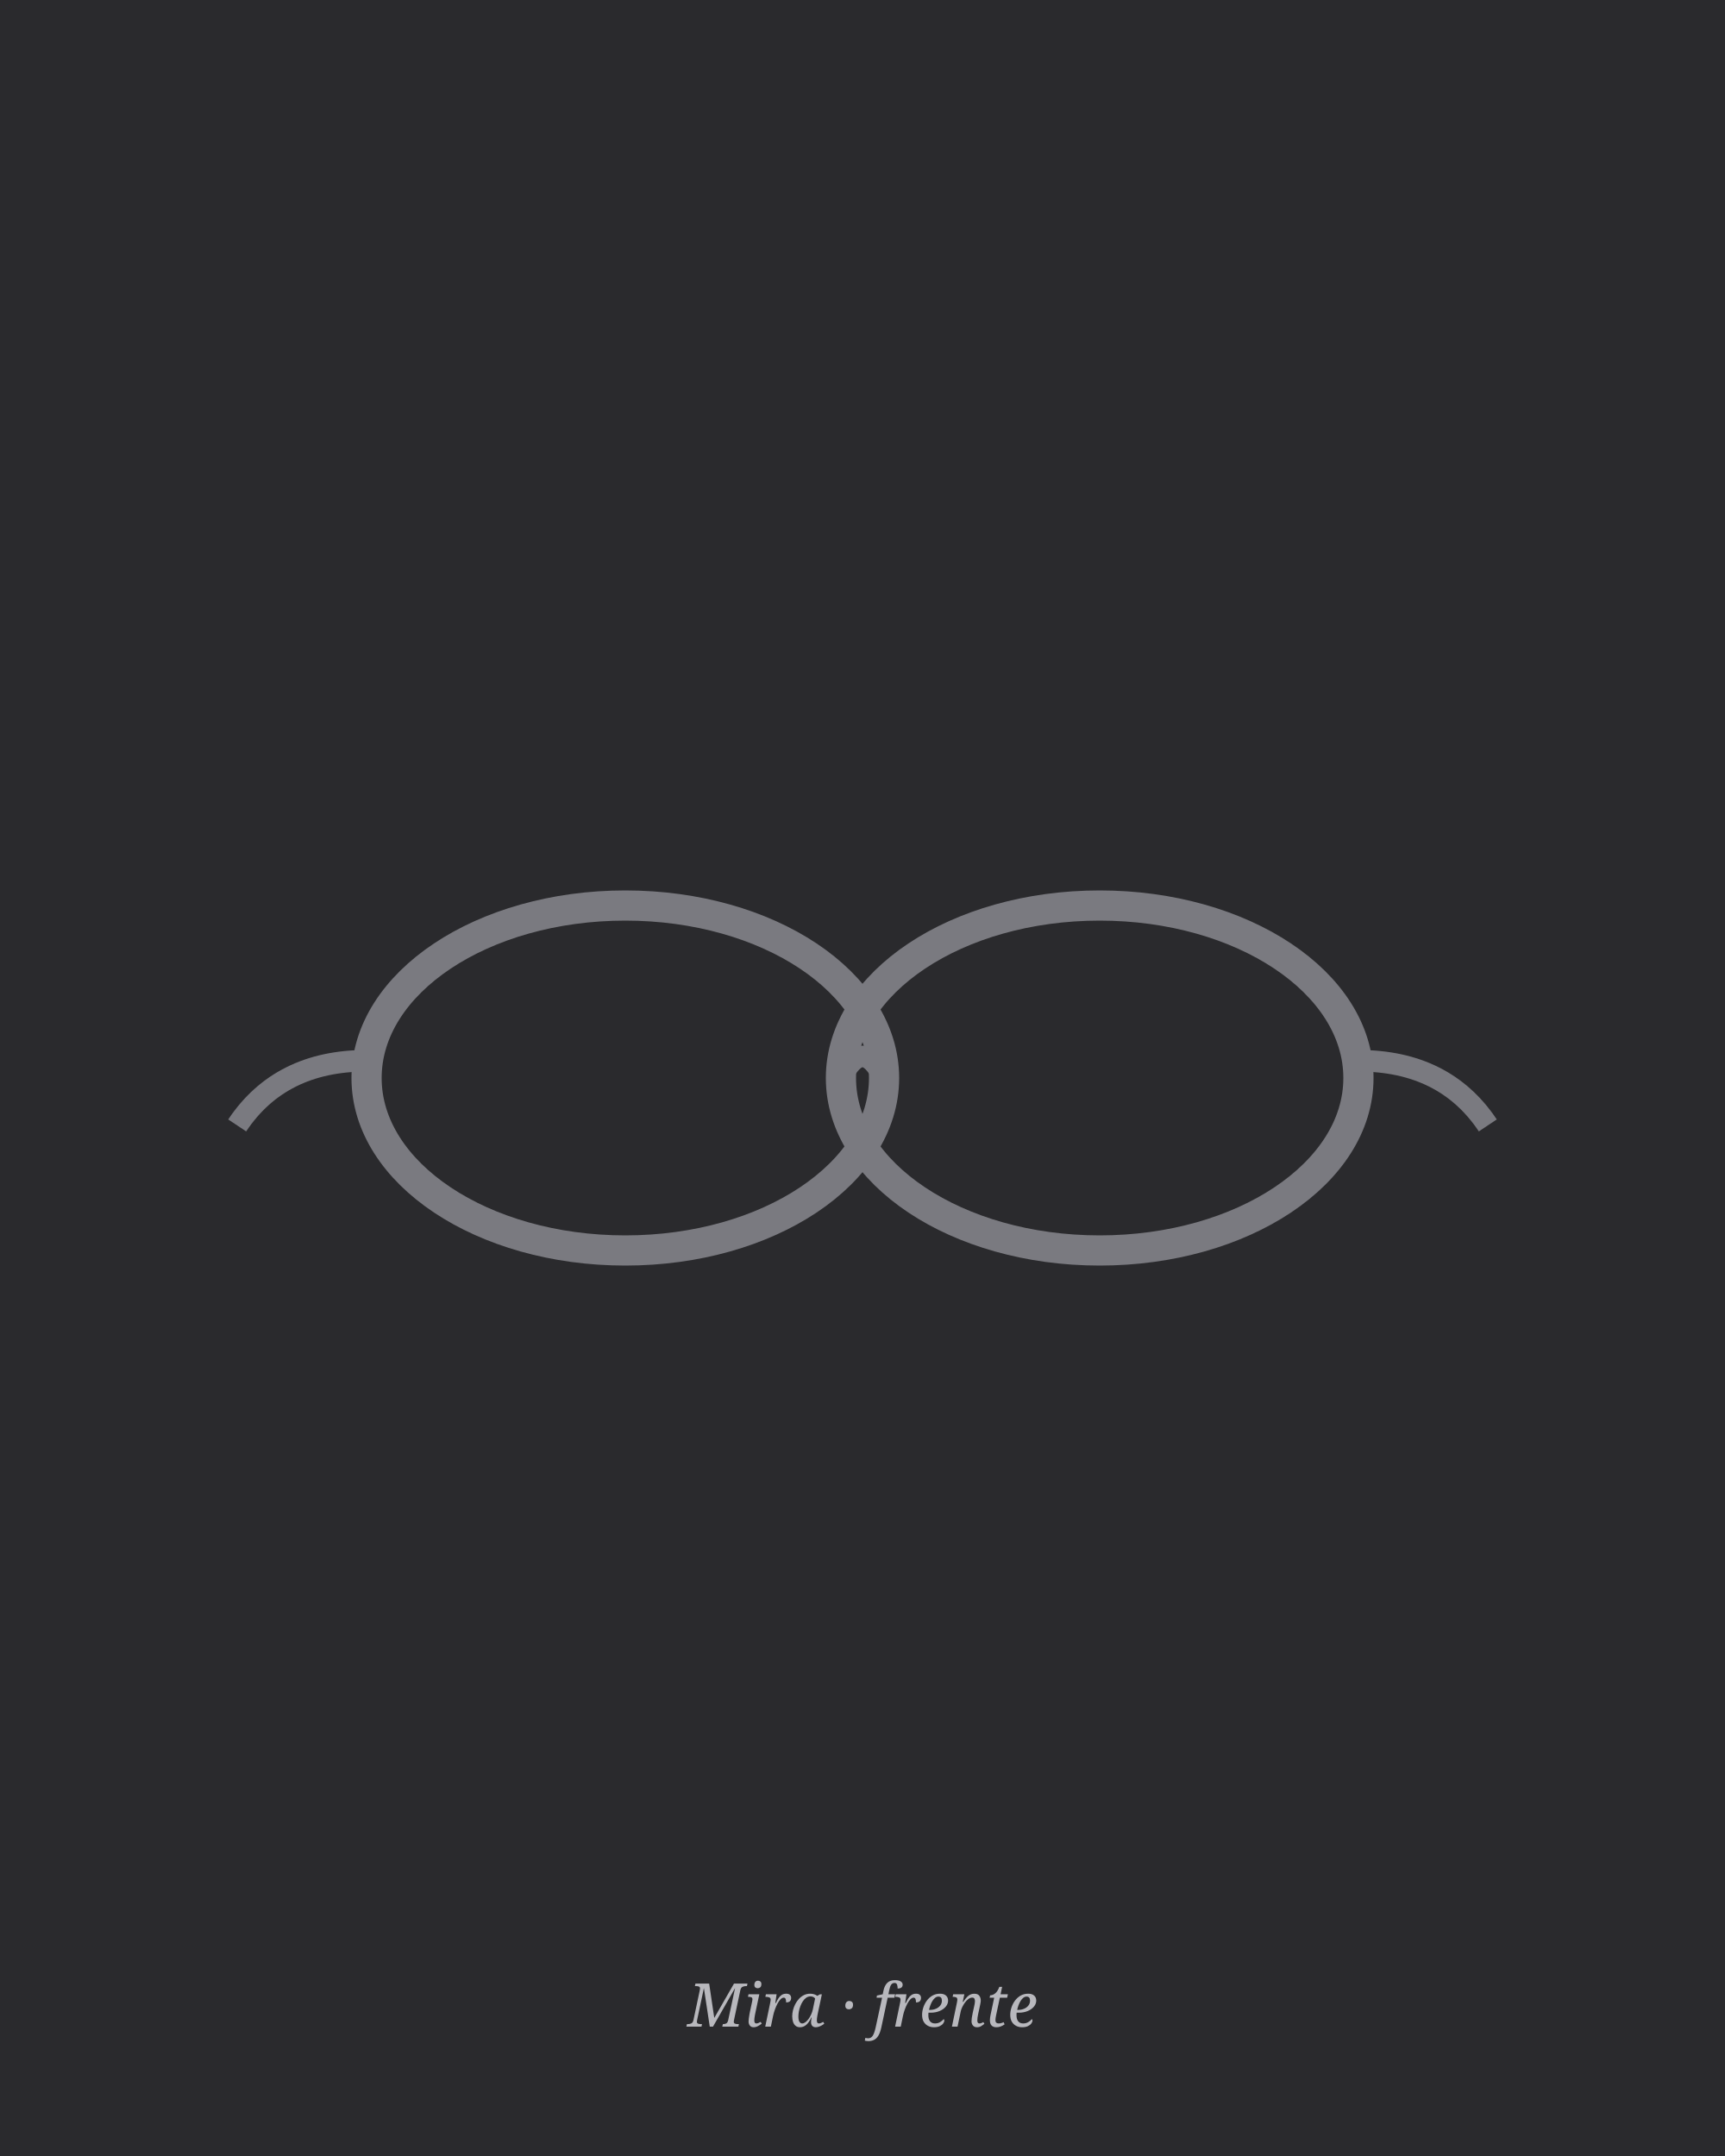
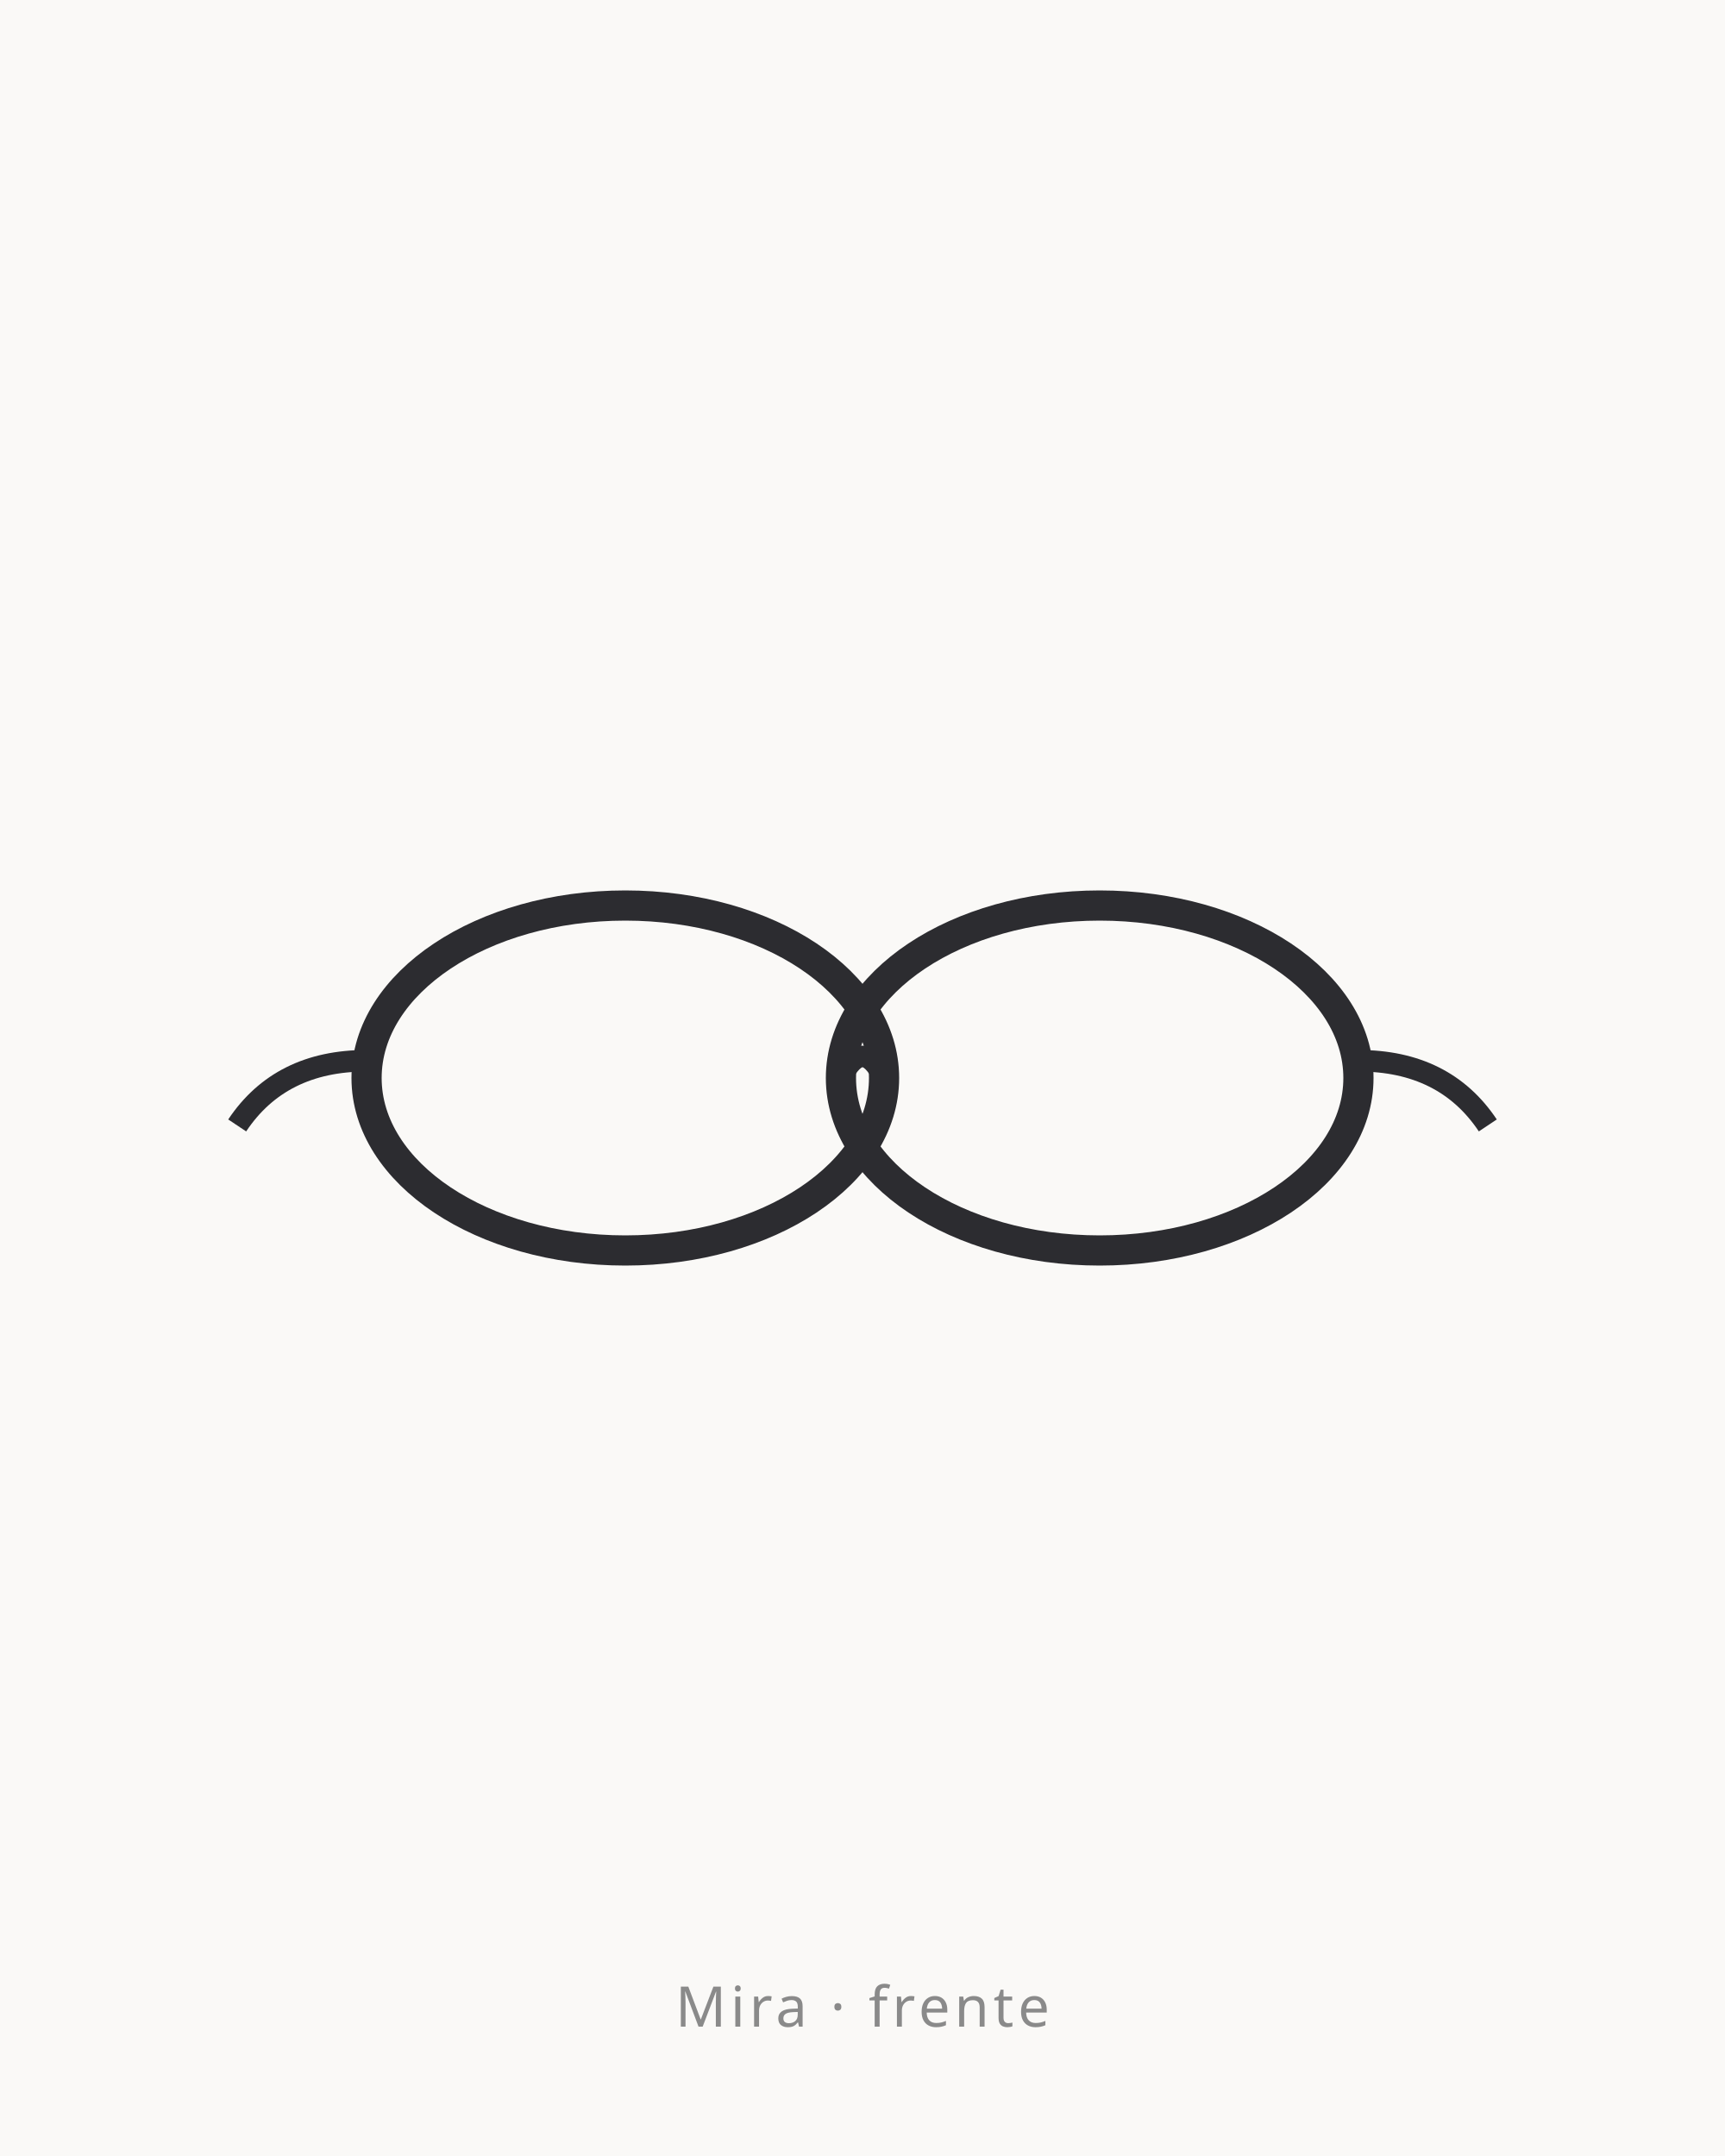
<svg xmlns="http://www.w3.org/2000/svg" viewBox="0 0 800 1000" width="800" height="1000">
-   <rect width="800" height="1000" fill="#2A2A2D" />
+   <rect width="800" height="1000" fill="#FAF9F7" />
  <g transform="translate(400 500)">
-     <ellipse cx="-110" cy="0" rx="120" ry="80" fill="none" stroke="#7A7A80" stroke-width="14" />
-     <ellipse cx="110" cy="0" rx="120" ry="80" fill="none" stroke="#7A7A80" stroke-width="14" />
-     <path d="M -10 0 q 10 -20 20 0" fill="none" stroke="#7A7A80" stroke-width="10" />
-     <path d="M -230 -8 q -40 0 -60 30" fill="none" stroke="#7A7A80" stroke-width="10" />
-     <path d="M 230 -8 q 40 0 60 30" fill="none" stroke="#7A7A80" stroke-width="10" />
+     <ellipse cx="-110" cy="0" rx="120" ry="80" fill="none" stroke="#2C2C30" stroke-width="14" />
+     <ellipse cx="110" cy="0" rx="120" ry="80" fill="none" stroke="#2C2C30" stroke-width="14" />
+     <path d="M -10 0 q 10 -20 20 0" fill="none" stroke="#2C2C30" stroke-width="10" />
+     <path d="M -230 -8 q -40 0 -60 30" fill="none" stroke="#2C2C30" stroke-width="10" />
+     <path d="M 230 -8 q 40 0 60 30" fill="none" stroke="#2C2C30" stroke-width="10" />
  </g>
-   <text x="400" y="940" text-anchor="middle" font-family="Georgia, serif" font-size="28" fill="#B8B8BD" font-style="italic">Mira · frente</text>
+   <text x="400" y="940" text-anchor="middle" font-family="Poppins, system-ui, sans-serif" font-size="26" letter-spacing="2" fill="#8A8A8A">Mira · frente</text>
</svg>
